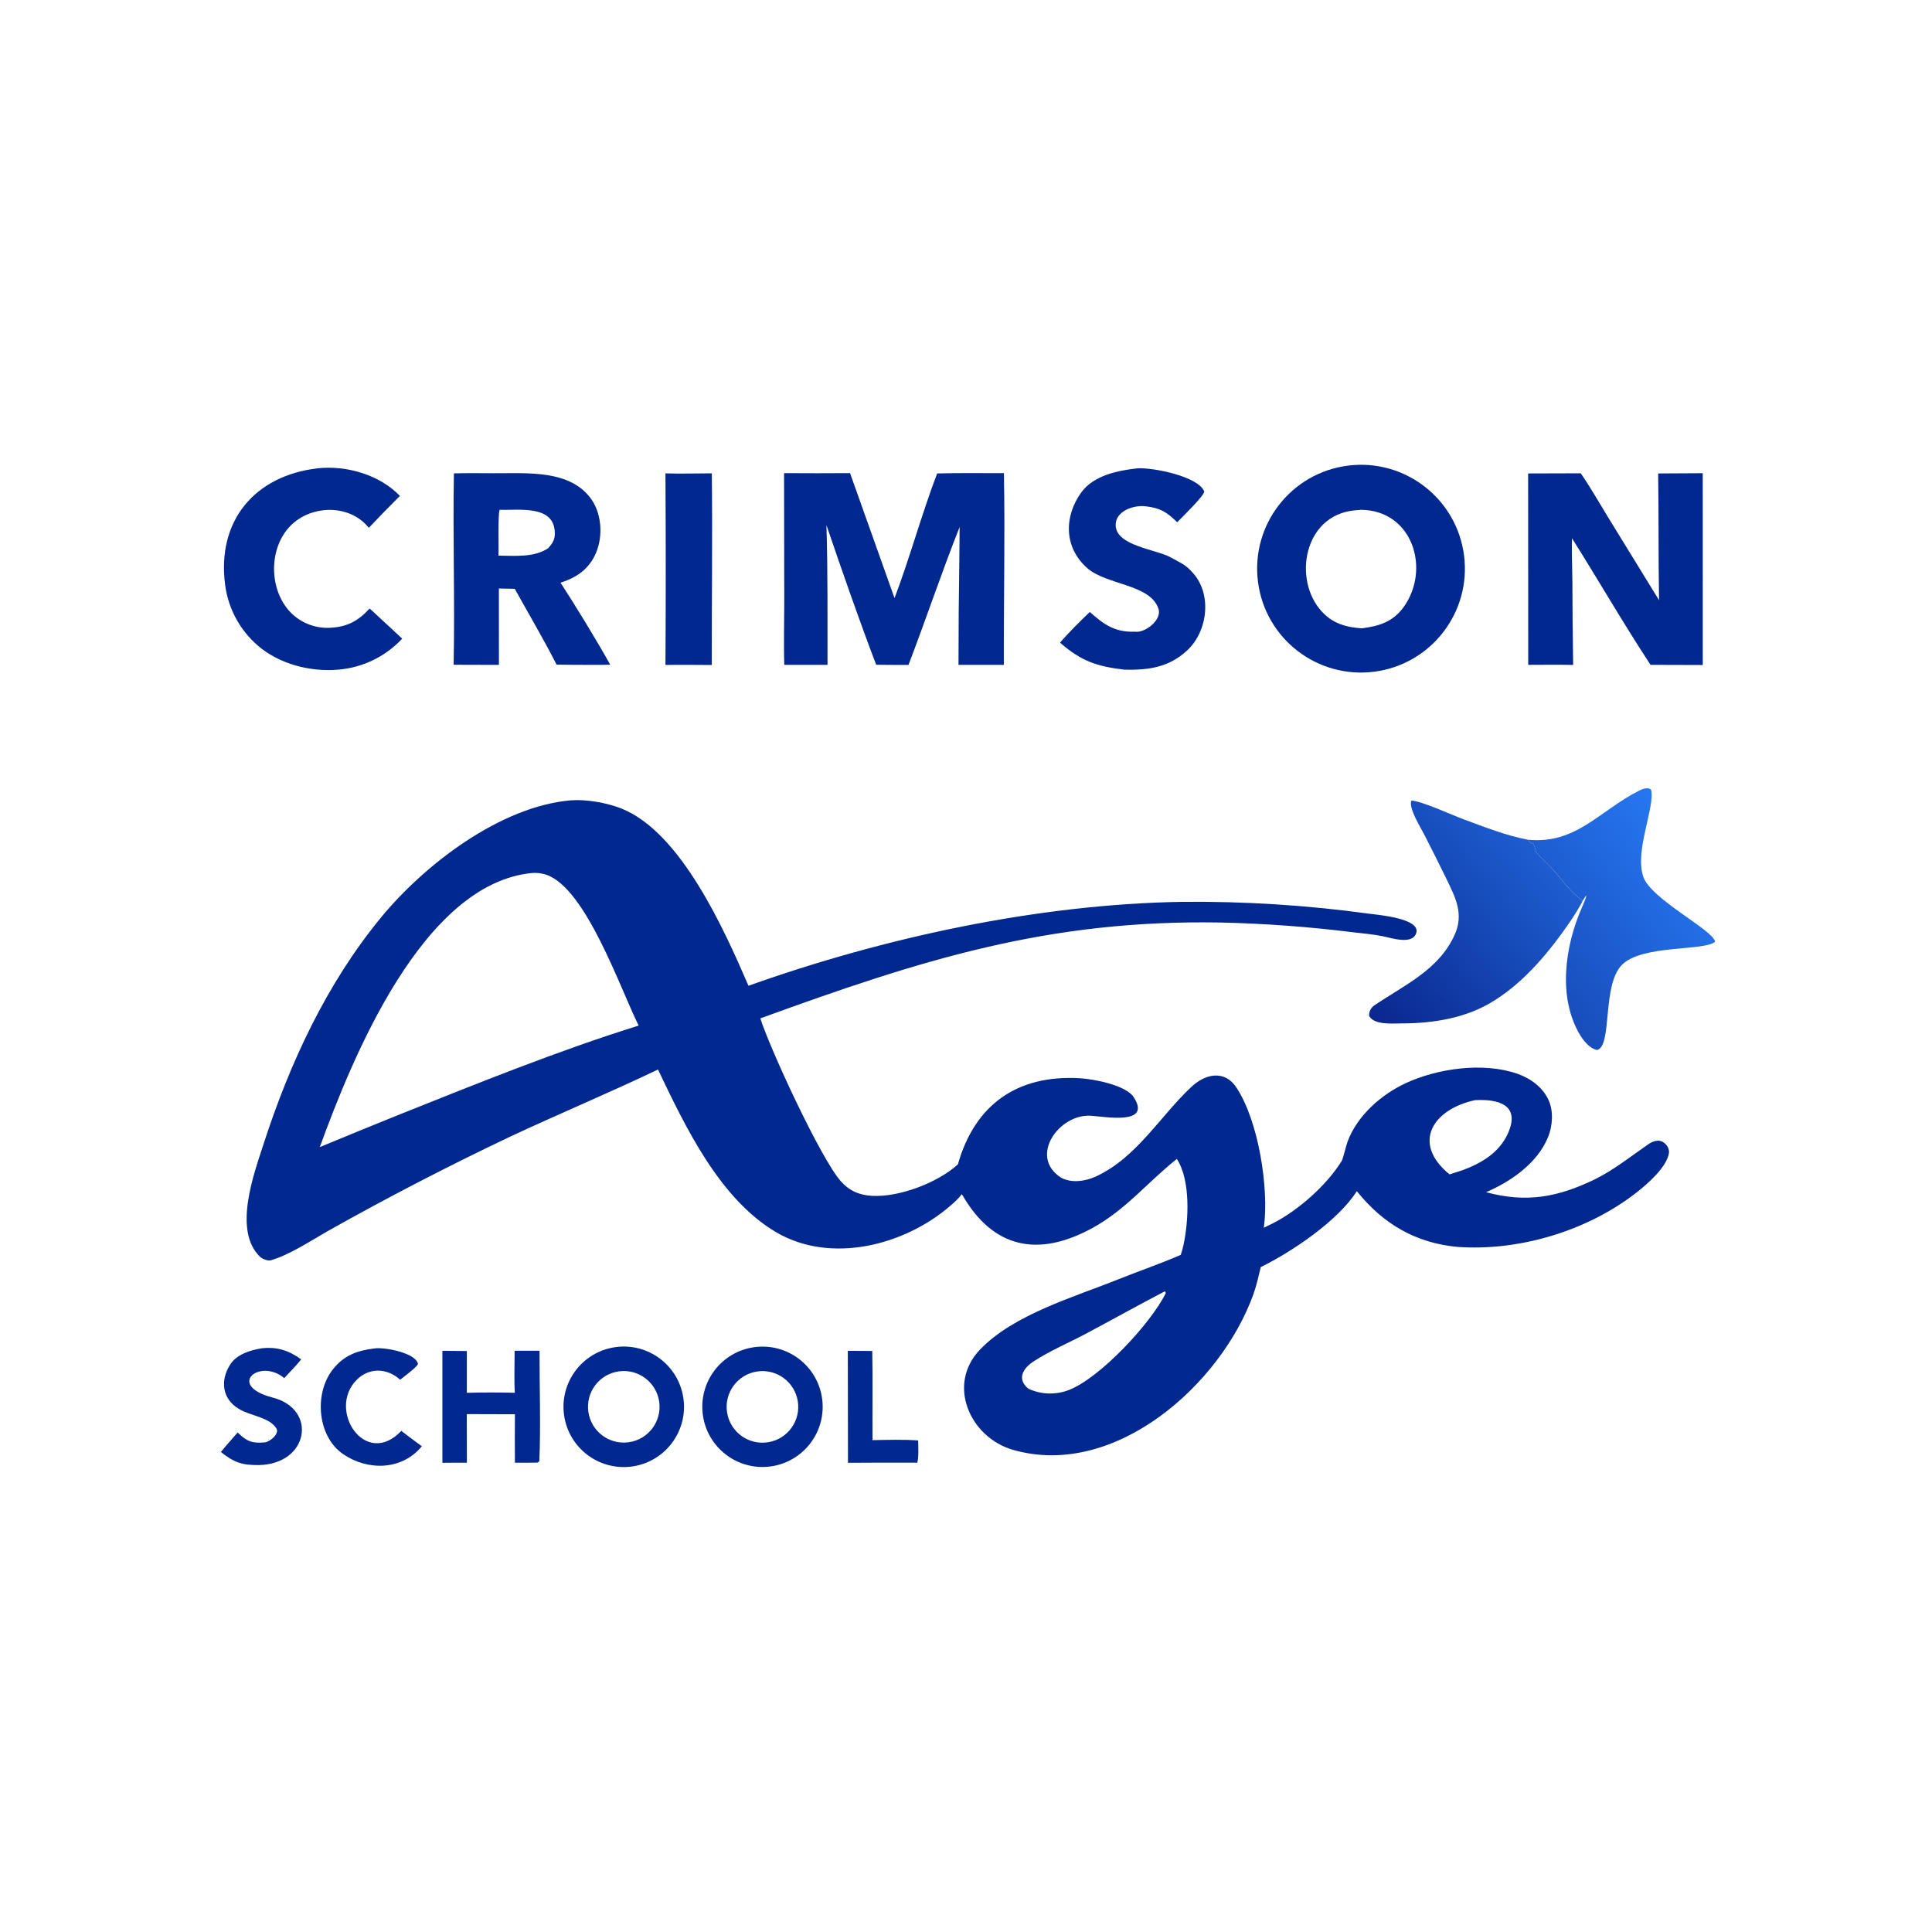
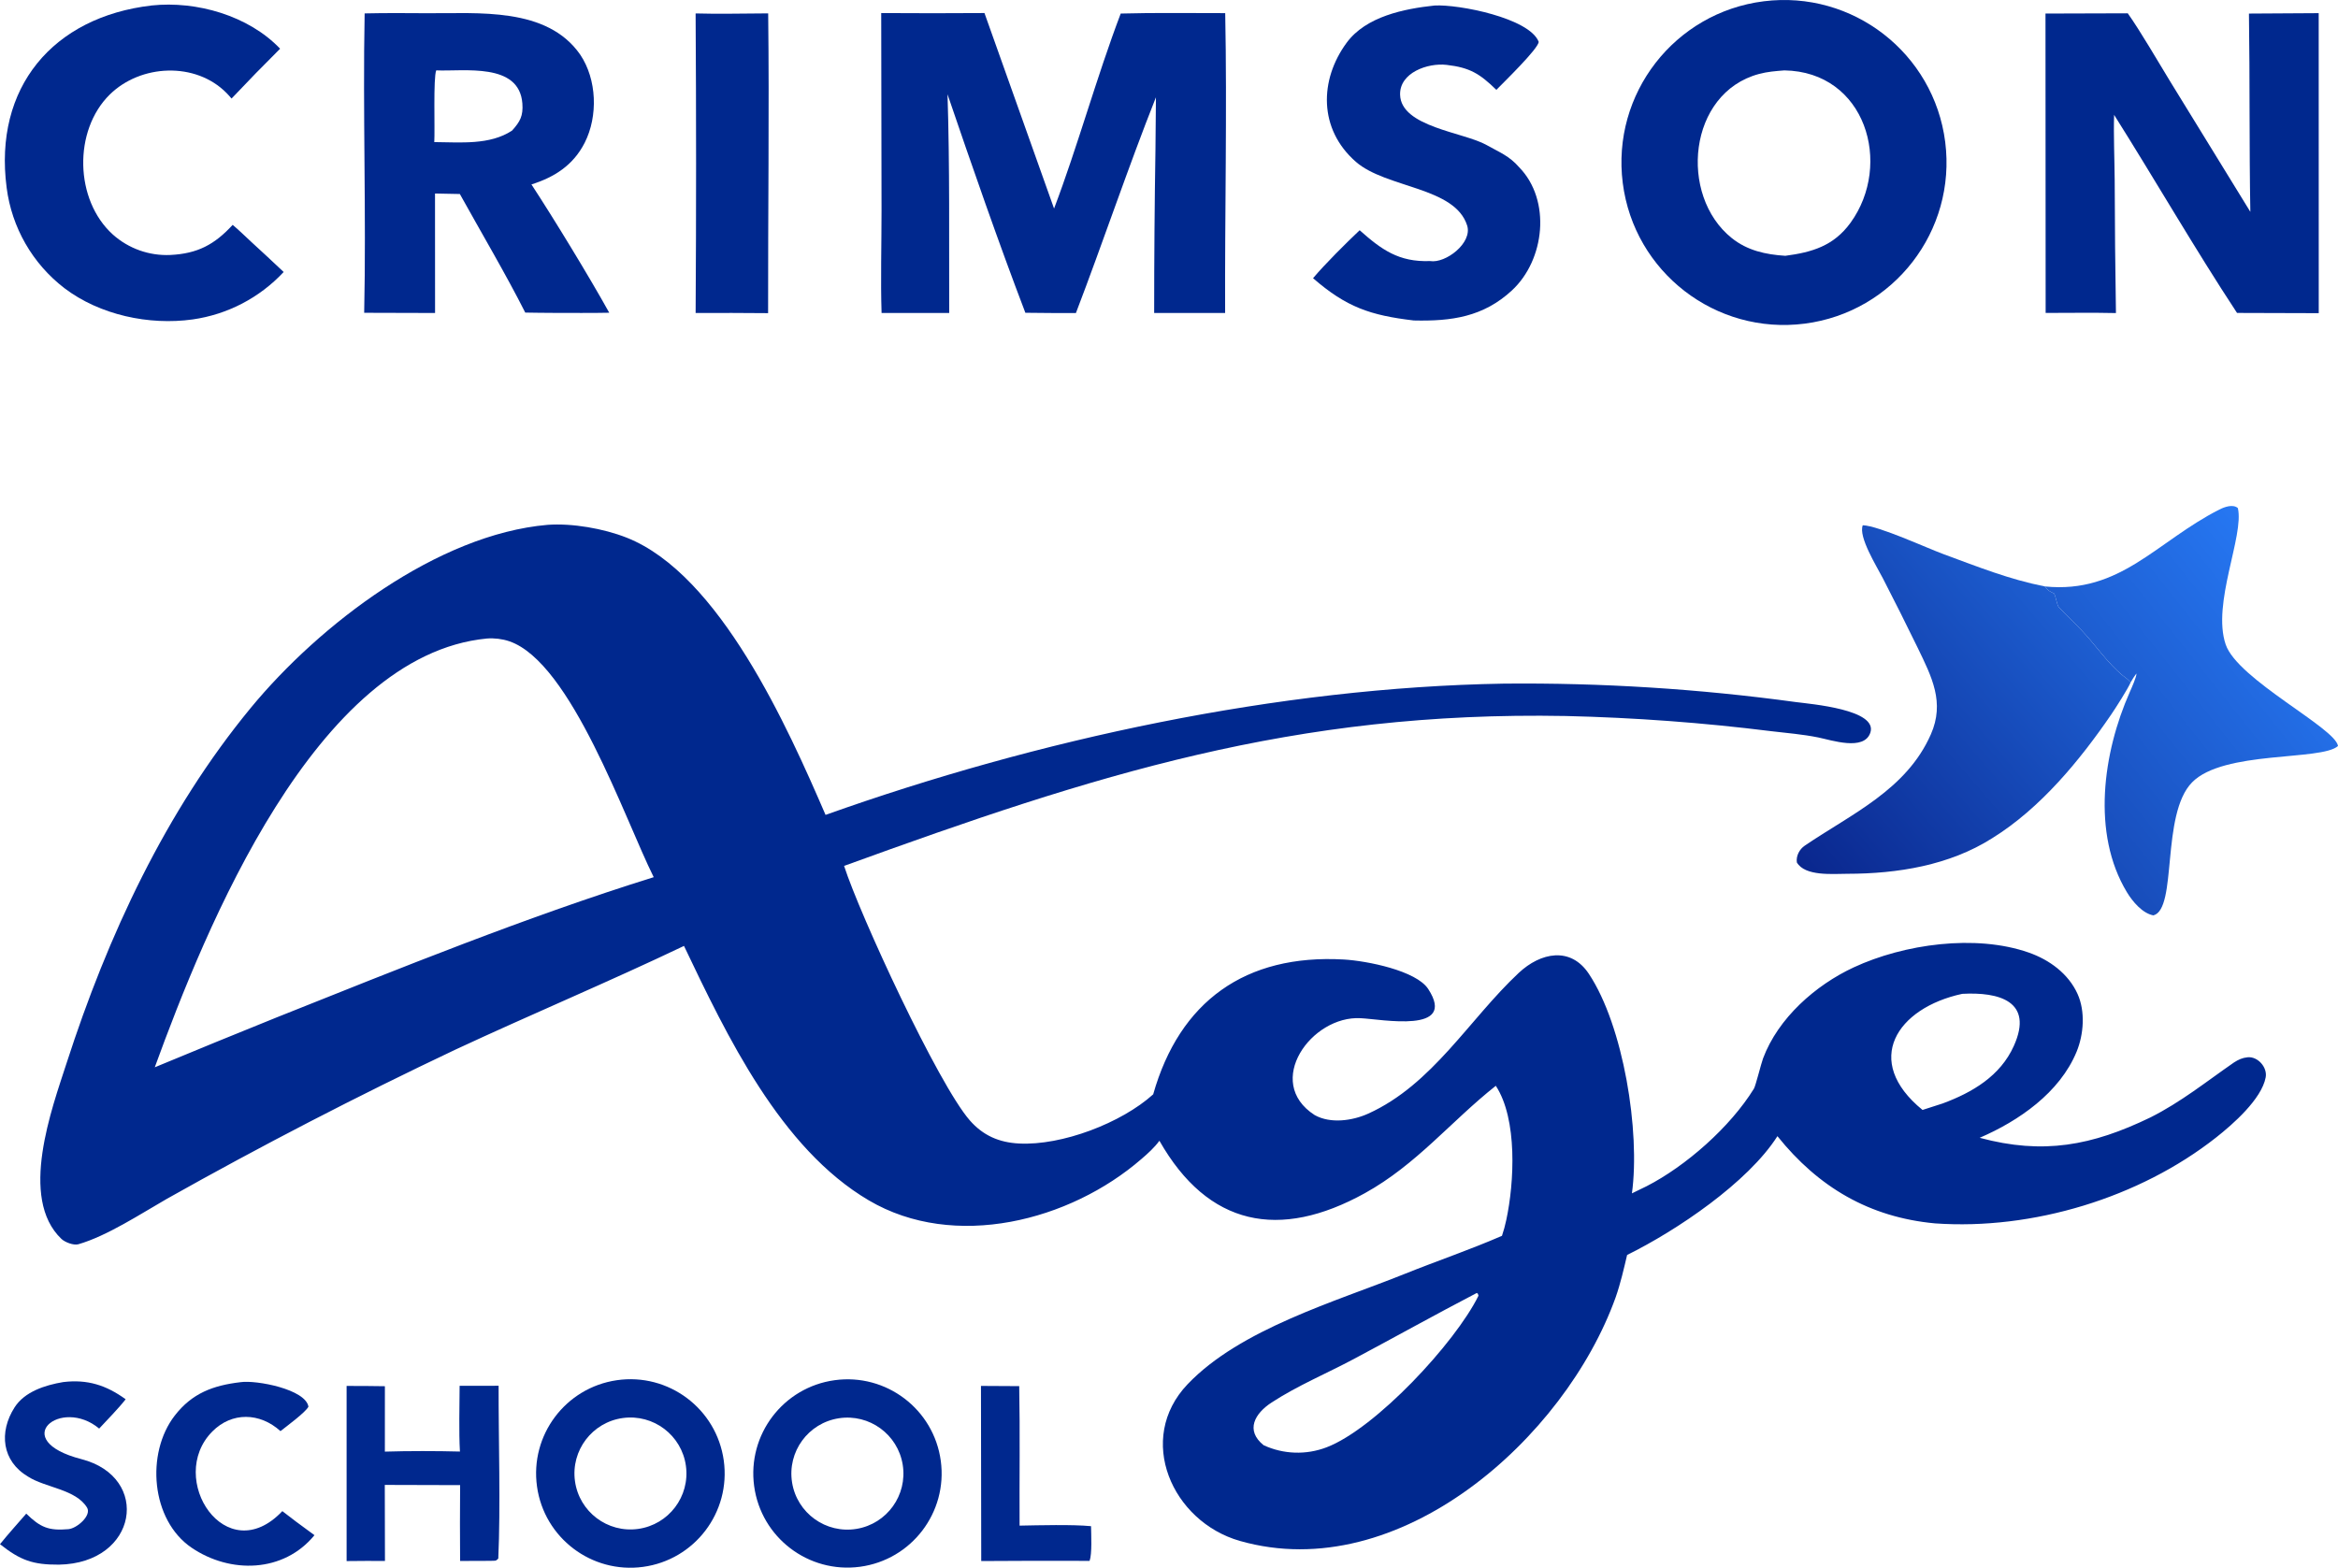
- <svg xmlns="http://www.w3.org/2000/svg" width="1080" height="1080" viewBox="0 0 1080 1080">
-   <path fill="#00288E" d="M319.09 447.388C327.893 446.749 339.076 448.708 347.29 451.945C380.606 465.074 404.973 519.947 418.401 551.046C494.34 524.005 580.004 505.489 660.668 504.135C695.595 503.792 730.5 505.997 765.106 510.733C770.387 511.432 794.465 513.397 791.656 521.689C789.417 528.301 777.797 524.328 772.988 523.355C767.524 522.251 761.88 521.794 756.244 521.131C731.905 518.092 707.429 516.282 682.908 515.706C585.726 513.89 514.804 536.639 425.025 569.278C430.607 586.668 458.624 647.3 469.942 660.227C474.663 665.619 480.357 668.112 487.501 668.486C502.862 669.291 524.102 661.156 535.452 650.919C544.865 617.715 568.362 600.738 603.517 602.728C611.817 603.197 629.445 606.703 633.716 613.275C644.21 629.42 617.007 624.041 609.61 623.707C592.005 622.674 574.832 646.531 593.132 658.318C598.836 661.522 606.725 660.334 612.317 657.792C635.275 647.381 648.309 624.118 666.06 607.508C673.853 600.216 684.55 597.995 691.097 607.838C703.5 626.484 709.5 664.28 706.487 686.304C708.261 685.479 710.02 684.623 711.764 683.736C725.758 676.542 741.572 662.666 750.08 648.882C750.678 647.915 752.656 639.886 753.332 638.08C758.728 623.651 772.077 611.886 785.736 605.537C803.685 597.193 829.237 593.613 848.226 600.238C855.65 602.828 862.448 607.808 865.708 615.062C868.5 621.273 867.919 629.453 865.347 635.703C859.328 650.325 844.668 660.439 830.725 666.444C853.379 672.555 870.84 669.276 891.71 659.174C902.658 653.675 911.588 646.441 921.559 639.54C923.18 638.488 924.586 637.86 926.442 637.671C930.042 637.303 933.579 641.233 932.904 644.853C931.455 652.633 921.127 661.658 915.195 666.334C887.785 687.939 849.594 699.478 814.811 697.037C791.352 694.869 773.114 684.135 758.473 665.865C747.966 682.378 722.519 699.582 704.768 708.314C703.597 713.276 702.417 718.494 700.662 723.489C682.579 773.852 623.364 826.74 566.436 810.521C542.201 803.616 529.086 774.072 547.766 754.497C566.599 734.762 600.592 725.023 625.32 715.081C636.773 710.477 648.435 706.531 660.059 701.481C660.687 699.616 661.203 697.716 661.606 695.791C664.463 682.514 665.68 659.802 657.858 647.861C641.806 660.571 629.51 676.052 611.032 686.266C580.572 703.102 555.076 698.093 537.677 667.503C535.894 669.943 533.539 672.07 531.244 674.033C505.75 696.159 464.462 706.822 433.865 688.814C402.243 670.203 383.108 629.898 367.829 597.874C341.101 610.636 313.18 622.347 286.131 634.95C251.151 651.519 216.762 669.31 183.029 688.291C173.665 693.663 161.662 701.556 151.43 704.498C149.73 704.964 146.654 703.765 145.419 702.591C130.068 687.998 142.034 655.917 147.258 639.743C161.925 594.333 182.617 549.743 213.027 512.835C237.617 482.99 279.791 450.784 319.09 447.388ZM222.358 623.401C266.342 605.854 311.782 587.402 357.011 573.307C346.667 552.566 327.551 496.572 305.433 489.002C302.956 488.154 300.038 487.806 297.426 488.014C236.139 493.889 196.778 591.803 178.759 641.251C193.261 635.226 207.794 629.275 222.358 623.401ZM574.905 776.312C581.993 779.583 590.102 779.854 597.393 777.065C614.821 770.414 643.347 739.789 651.67 722.887C651.361 722.007 651.626 722.289 651.058 721.902C636.288 729.599 621.793 737.689 607.098 745.519C597.288 750.745 587.081 754.974 577.752 761.054C571.78 764.947 568.272 770.956 574.905 776.312ZM810.307 656.494L817.513 654.172C828.16 650.226 838.109 644.348 842.936 633.605C850.144 617.561 837.516 614.284 824.503 615.001C801.152 620.031 788.712 638.88 810.307 656.494Z" />
-   <path fill="#00288E" d="M753.58 260.28C785.364 256.288 814.376 278.791 818.417 310.568C822.458 342.346 800 371.393 768.228 375.483C736.388 379.581 707.264 357.064 703.215 325.217C699.165 293.37 721.727 264.281 753.58 260.28ZM761.293 351.239C770.804 349.988 778.578 347.73 784.593 339.428C799.758 318.502 789.967 285.429 760.948 284.979C757.777 285.236 755.002 285.421 751.875 286.259C726.537 293.052 723.123 329.634 742.132 344.882C747.708 349.356 754.215 350.785 761.293 351.239Z" />
-   <path fill="#00288E" d="M438.295 264.487C450.591 264.571 462.887 264.57 475.183 264.483L500.046 334.354C508.419 312.317 515.262 287.276 523.862 264.663C535.952 264.325 549.037 264.53 561.191 264.514C561.884 299.484 561.025 336.416 561.161 371.669L535.808 371.67C535.806 352.164 535.96 332.658 536.271 313.155L536.44 294.591C526.479 319.694 517.561 346.329 507.848 371.704C501.894 371.752 495.762 371.639 489.793 371.599C480.355 346.893 470.511 318.557 461.979 293.507C462.806 318.982 462.499 346.093 462.586 371.673L438.425 371.672C438.044 360.166 438.416 346.899 438.41 335.167L438.295 264.487Z" />
-   <path fill="#00288E" d="M926.925 264.67L951.846 264.521L951.863 371.741L922.666 371.653C907.653 348.861 893.405 324.097 878.751 300.868C878.517 308.063 878.91 316.918 878.961 324.307C879.003 340.106 879.152 355.905 879.407 371.702C871.245 371.511 862.501 371.661 854.294 371.655L854.239 264.663L883.629 264.575C888.174 270.969 894.474 281.896 898.771 288.9L927.422 335.525C927 311.885 927.28 288.287 926.925 264.67Z" />
-   <path fill="#00288E" d="M253.74 264.611C261.044 264.448 268.591 264.488 275.992 264.544C294.238 264.681 318.86 262.201 330.752 279.34C336.735 288.203 337.161 301.333 332.376 310.795C328.312 318.831 321.571 323.138 313.333 325.731C321.36 337.992 334.063 358.841 341.127 371.582C334.565 371.729 327.623 371.628 321.029 371.639C317.752 371.646 314.406 371.57 311.122 371.53C304.402 358.205 295.134 342.456 287.752 329.155L278.882 328.978L278.9 371.677L253.576 371.607C254.339 336.11 253.056 299.981 253.74 264.611ZM278.622 310.6C287.98 310.661 298.423 311.735 306.4 306.495C309.292 303.291 310.419 301.216 310.09 296.798C308.989 282.028 289.159 285.41 279.316 284.968C278.224 287.535 278.884 306.128 278.622 310.6Z" />
+ <svg xmlns="http://www.w3.org/2000/svg" width="1491" height="1000" viewBox="0 0 1491 1000" fill="none">
+   <path d="M349.198 334.774C364.911 333.633 384.873 337.13 399.536 342.907C459.006 366.34 502.502 464.278 526.472 519.784C662.026 471.521 814.94 438.473 958.928 436.057C1021.27 435.444 1083.58 439.38 1145.35 447.833C1154.78 449.08 1197.76 452.588 1192.75 467.387C1188.75 479.189 1168.01 472.097 1159.42 470.361C1149.67 468.39 1139.6 467.575 1129.54 466.391C1086.09 460.967 1042.4 457.737 998.627 456.709C825.154 453.468 698.555 494.07 538.296 552.325C548.26 583.363 598.271 691.58 618.474 714.652C626.902 724.276 637.066 728.726 649.818 729.393C677.238 730.83 715.152 716.311 735.412 698.039C752.215 638.776 794.158 608.475 856.911 612.027C871.727 612.864 903.194 619.122 910.818 630.852C929.55 659.668 880.991 650.067 867.787 649.471C836.362 647.627 805.707 690.208 838.374 711.245C848.555 716.964 862.638 714.843 872.62 710.306C913.601 691.725 936.867 650.204 968.553 620.559C982.464 607.544 1001.56 603.58 1013.24 621.148C1035.38 654.427 1046.1 721.886 1040.72 761.195C1043.88 759.723 1047.02 758.195 1050.14 756.612C1075.12 743.772 1103.34 719.006 1118.53 694.404C1119.6 692.678 1123.13 678.348 1124.34 675.124C1133.97 649.371 1157.8 628.373 1182.18 617.041C1214.22 602.148 1259.83 595.759 1293.73 607.583C1306.98 612.206 1319.11 621.094 1324.93 634.041C1329.92 645.127 1328.88 659.727 1324.29 670.882C1313.54 696.979 1287.38 715.031 1262.49 725.749C1302.92 736.656 1334.09 730.803 1371.35 712.773C1390.89 702.958 1406.83 690.047 1424.63 677.73C1427.52 675.852 1430.03 674.732 1433.35 674.394C1439.77 673.737 1446.09 680.752 1444.88 687.213C1442.29 701.099 1423.86 717.207 1413.27 725.552C1364.34 764.113 1296.17 784.708 1234.08 780.352C1192.2 776.482 1159.65 757.324 1133.51 724.715C1114.76 754.188 1069.33 784.894 1037.65 800.479C1035.56 809.335 1033.45 818.649 1030.32 827.564C998.04 917.452 892.339 1011.85 790.72 982.9C747.46 970.576 724.049 917.845 757.393 882.907C791.011 847.684 851.69 830.302 895.83 812.557C916.275 804.34 937.092 797.297 957.841 788.283C958.962 784.955 959.883 781.564 960.602 778.128C965.702 754.431 967.875 713.894 953.912 692.581C925.259 715.267 903.31 742.897 870.326 761.127C815.953 791.177 770.442 782.236 739.384 727.639C736.201 731.994 731.998 735.79 727.901 739.294C682.393 778.785 608.692 797.816 554.076 765.675C497.629 732.458 463.472 660.521 436.199 603.364C388.488 626.142 338.648 647.044 290.364 669.538C227.924 699.11 166.538 730.864 106.323 764.742C89.608 774.33 68.182 788.417 49.918 793.668C46.883 794.5 41.392 792.36 39.188 790.265C11.786 764.219 33.145 706.96 42.471 678.092C68.652 597.044 105.588 517.459 159.871 451.585C203.765 398.317 279.047 340.835 349.198 334.774ZM176.527 648.925C255.04 617.607 336.152 584.673 416.888 559.516C398.424 522.497 364.301 422.558 324.819 409.047C320.398 407.534 315.189 406.912 310.526 407.284C201.127 417.769 130.866 592.528 98.701 680.784C124.588 670.03 150.53 659.409 176.527 648.925ZM805.838 921.843C818.49 927.681 832.965 928.165 845.98 923.187C877.089 911.316 928.009 856.656 942.866 826.489C942.315 824.919 942.788 825.422 941.774 824.731C915.409 838.469 889.535 852.908 863.303 866.883C845.792 876.211 827.572 883.759 810.92 894.61C800.259 901.559 793.998 912.284 805.838 921.843ZM1226.04 707.99L1238.9 703.845C1257.91 696.803 1275.67 686.311 1284.28 667.137C1297.15 638.501 1274.61 632.653 1251.38 633.932C1209.7 642.91 1187.49 676.552 1226.04 707.99Z" fill="#00288E" />
+   <path d="M1124.77 0.819C1181.51 -6.306 1233.29 33.858 1240.51 90.574C1247.72 147.292 1207.63 199.135 1150.92 206.435C1094.08 213.749 1042.09 173.561 1034.87 116.72C1027.64 59.878 1067.91 7.96 1124.77 0.819ZM1138.54 163.164C1155.52 160.931 1169.39 156.901 1180.13 142.084C1207.2 104.734 1189.72 45.705 1137.92 44.902C1132.26 45.361 1127.31 45.691 1121.73 47.187C1076.5 59.311 1070.4 124.603 1104.34 151.818C1114.29 159.803 1125.9 162.354 1138.54 163.164Z" fill="#00288E" />
+   <path d="M561.973 8.329C583.922 8.479 605.871 8.477 627.82 8.322L672.201 133.029C687.147 93.697 699.362 49.003 714.714 8.643C736.295 8.04 759.652 8.406 781.348 8.377C782.585 70.792 781.051 136.709 781.294 199.629L736.038 199.631C736.034 164.816 736.309 130.002 736.864 95.192L737.166 62.059C719.385 106.863 703.466 154.402 686.128 199.692C675.5 199.777 664.554 199.576 653.899 199.504C637.052 155.409 619.48 104.834 604.25 60.124C605.726 105.592 605.178 153.981 605.334 199.636L562.205 199.635C561.525 179.098 562.189 155.419 562.179 134.48L561.973 8.329Z" fill="#00288E" />
+   <path d="M1434.21 8.657L1478.69 8.391L1478.72 199.759L1426.61 199.602C1399.81 158.922 1374.37 114.723 1348.22 73.263C1347.8 86.105 1348.5 101.91 1348.59 115.098C1348.67 143.296 1348.93 171.494 1349.39 199.689C1334.82 199.348 1319.21 199.616 1304.56 199.605L1304.46 8.644L1356.92 8.487C1365.04 19.899 1376.28 39.402 1383.95 51.903L1435.1 135.12C1434.34 92.927 1434.84 50.809 1434.21 8.657Z" fill="#00288E" />
+   <path d="M232.54 8.552C245.578 8.261 259.05 8.333 272.261 8.433C304.831 8.677 348.782 4.251 370.01 34.841C380.69 50.66 381.45 74.094 372.909 90.982C365.654 105.325 353.622 113.012 338.916 117.64C353.245 139.524 375.92 176.736 388.53 199.476C376.816 199.738 364.425 199.558 352.654 199.578C346.804 199.59 340.832 199.454 334.97 199.383C322.974 175.6 306.43 147.491 293.253 123.751L277.42 123.435L277.452 199.645L232.248 199.52C233.61 136.165 231.319 71.681 232.54 8.552ZM276.956 90.634C293.66 90.743 312.301 92.66 326.541 83.307C331.703 77.589 333.715 73.885 333.127 66C331.162 39.638 295.765 45.675 278.195 44.886C276.245 49.467 277.424 82.652 276.956 90.634Z" fill="#00288E" />
+   <path d="M1358.77 435.256C1357.12 439.221 1349.28 451.492 1346.49 455.586C1326.29 485.156 1301.11 515.685 1270.46 534.668C1243.14 552.027 1210.03 557.314 1178.14 557.355C1168.85 557.368 1151.11 559.097 1145.89 550.098C1145.3 545.859 1147.63 541.656 1150.92 539.421C1180.83 519.094 1215.79 503.791 1231.37 468.387C1240.32 448.028 1231.99 431.864 1222.98 413.251C1215.73 398.34 1208.3 383.516 1200.7 368.78C1196.88 361.32 1184.95 342.349 1187.95 335.027C1198.25 335.438 1228.5 349.47 1239.82 353.62C1261.55 361.584 1281.1 369.519 1304.1 374.074C1306.44 377.044 1306.7 376.924 1309.98 378.586C1311.13 380.838 1311.83 385.984 1312.85 387.128C1317.42 392.241 1322.72 396.927 1327.41 401.954C1336.34 411.225 1344.02 423.119 1354.08 431.165C1356.41 433.032 1356.56 432.834 1358.77 435.256Z" fill="url(#paint0_linear_916_27487)" />
+   <path d="M1304.1 374.073C1352.28 378.874 1375.15 345.414 1415.32 325.032C1418.68 323.324 1424.03 321.41 1427.14 324.082C1431.29 341.707 1410.48 384.934 1419.37 411.083C1426.97 433.429 1489.57 464.423 1491 475.856C1480.34 485.439 1417.92 478.517 1397.89 499.085C1377.95 519.563 1388.69 579.877 1373.26 583.884C1366.23 582.558 1359.97 575.04 1356.37 569.093C1333.67 531.503 1341.2 479.924 1358.16 441.564C1359.12 439.403 1362.81 431.2 1362.42 429.62C1360.84 431.819 1360.12 432.838 1358.76 435.255C1356.56 432.833 1356.41 433.031 1354.08 431.164C1344.01 423.118 1336.34 411.224 1327.4 401.954C1322.71 396.926 1317.41 392.241 1312.85 387.127C1311.83 385.983 1311.13 380.838 1309.97 378.585C1306.7 376.924 1306.43 377.043 1304.1 374.073Z" fill="url(#paint1_linear_916_27487)" />
+   <path d="M96.699 3.49C125.317 0.451 158.488 9.942 178.636 31.071C168.143 41.501 157.821 52.098 147.667 62.858C146.643 61.632 145.568 60.449 144.449 59.307C124.637 39.249 89.716 40.939 70.022 60.285C46.666 83.227 47.58 127.578 71.958 149.59C82.013 158.577 95.196 163.26 108.668 162.632C126.034 161.778 136.814 156.003 148.387 143.431C152.26 146.686 156.587 150.896 160.354 154.397C167.258 160.7 174.107 167.067 180.899 173.492C165.589 189.918 145.109 200.598 122.877 203.752C95.066 207.63 63.64 200.946 41.043 183.784C20.735 168.172 7.49 145.11 4.236 119.705C-4.134 55.882 33.684 10.826 96.699 3.49Z" fill="#00288E" />
+   <path d="M914.793 3.525C930.066 2.616 975.388 11.492 981.264 26.677C981.073 31.066 958.905 52.539 954.269 57.314C943.687 47.024 937.409 43.097 922.527 41.382C910.487 39.994 892.484 46.349 892.876 60.432C893.449 81.052 933.511 84.279 948.073 92.53C956.306 97.195 962.389 99.328 968.828 106.705C989.354 127.775 985.2 165.822 964.164 185.271C945.922 202.139 925.689 204.981 901.602 204.417C873.83 201.124 858.661 195.935 837.363 177.45C845.226 168.162 858.191 155.289 867.089 146.856C880.906 159.146 891.987 167.282 911.998 166.519C921.851 168.176 939.178 154.981 935.631 143.824C927.772 119.106 884.031 120.104 864.678 103.214C840.832 82.408 841.356 50.983 858.787 27.268C871.118 10.494 895.42 5.6 914.793 3.525Z" fill="#00288E" />
+   <path d="M393.356 880.382C426.343 875.584 456.941 898.535 461.558 931.546C466.178 964.554 443.057 995.021 410.017 999.458C377.233 1003.86 347.05 980.96 342.466 948.205C337.884 915.45 360.622 885.144 393.356 880.382ZM406.984 975.231C426.484 972.507 440.1 954.516 437.421 935.014C434.742 915.511 416.779 901.857 397.268 904.492C377.694 907.135 363.985 925.165 366.671 944.73C369.359 964.295 387.424 977.963 406.984 975.231Z" fill="#00288E" />
+   <path d="M532.281 880.37C565.185 875.853 595.509 898.898 599.963 931.807C604.416 964.715 581.311 994.991 548.389 999.382C515.557 1003.76 485.379 980.732 480.936 947.913C476.495 915.094 499.467 884.875 532.281 880.37ZM546.29 975.198C565.658 971.965 578.787 953.708 575.688 934.322C572.587 914.933 554.421 901.679 535.009 904.645C515.407 907.64 501.994 926.022 505.123 945.6C508.254 965.178 526.731 978.462 546.29 975.198Z" fill="#00288E" />
+   <path d="M443.609 8.569C458.157 9.024 475.147 8.562 489.888 8.533C490.627 71.553 489.744 136.54 489.837 199.744C474.432 199.602 459.025 199.573 443.62 199.655C444.018 135.96 444.015 72.264 443.609 8.569Z" fill="#00288E" />
+   <path d="M293.114 883.938L317.976 883.924C317.894 917.917 319.281 960.901 317.77 994.124C315.996 996.057 315.805 995.391 312.214 995.602L293.417 995.67C293.301 979.547 293.303 963.423 293.426 947.301L245.391 947.165L245.496 995.661C237.49 995.548 229.084 995.714 221.043 995.744L221.039 884.033C229.179 884.017 237.319 884.076 245.457 884.209L245.439 925.93C260.303 925.466 278.56 925.491 293.314 925.883C292.576 913.461 293.078 896.526 293.114 883.938Z" fill="#00288E" />
+   <path d="M40.269 881.574C55.725 879.689 67.742 883.548 80.132 892.535C75.743 898.194 68.274 905.798 63.244 911.227C38.835 890.844 4.854 918.564 51.962 930.733C96.501 942.238 87.947 997.173 37.55 998.024C20.976 998.133 12.992 995.258 0 984.979C5.103 978.631 11.365 971.716 16.745 965.482C25.696 974.242 31.015 976.507 43.619 975.391C49.099 974.906 58.558 966.633 55.502 961.618C48.376 949.925 28.971 948.962 18.013 941.947C1.192 932.097 -0.843 913.549 9.298 897.7C15.696 887.703 28.695 883.53 40.269 881.574Z" fill="#00288E" />
+   <path d="M153.473 881.625C163.479 880.172 194.929 886.159 196.7 897.269C194.838 900.903 182.609 909.873 178.873 912.856C165.649 900.878 147.818 900.541 135.391 913.099C105.793 943.005 144.12 1001.81 180.056 963.889L188.612 970.443L200.543 979.23C180.842 1003.27 146.817 1003.95 122.185 987.219C96.233 969.593 92.87 926.917 111.452 902.931C122.537 888.623 135.946 883.683 153.473 881.625Z" fill="#00288E" />
+   <path d="M625.586 884.021L649.977 884.157C650.546 913.38 650.052 943.729 650.214 973.134C662.731 972.897 683.878 972.336 695.783 973.48C695.865 978.958 696.5 991.159 694.863 995.619C671.827 995.519 648.791 995.557 625.757 995.728L625.586 884.021Z" fill="#00288E" />
  <defs>
-     <linearGradient id="gradient_0" gradientUnits="userSpaceOnUse" x1="754.149" y1="553.969" x2="853.857" y2="467.802">
-       <stop offset="0" stop-color="#0A278E" />
+     <linearGradient id="paint0_linear_916_27487" x1="1125.79" y1="525.001" x2="1303.76" y2="371.188" gradientUnits="userSpaceOnUse">
+       <stop stop-color="#0A278E" />
      <stop offset="1" stop-color="#1D5ED1" />
    </linearGradient>
-   </defs>
-   <path fill="url(#gradient_0)" d="M884.662 503.686C883.741 505.908 879.349 512.783 877.783 515.077C866.468 531.644 852.365 548.749 835.195 559.385C819.888 569.111 801.338 572.073 783.476 572.096C778.269 572.103 768.333 573.072 765.409 568.03C765.075 565.655 766.38 563.3 768.222 562.048C784.978 550.659 804.567 542.085 813.291 522.249C818.308 510.842 813.643 501.786 808.595 491.357C804.533 483.003 800.372 474.697 796.113 466.441C793.973 462.261 787.289 451.632 788.969 447.53C794.738 447.76 811.684 455.622 818.027 457.947C830.2 462.409 841.153 466.855 854.04 469.407C855.348 471.071 855.496 471.004 857.331 471.935C857.978 473.197 858.37 476.08 858.942 476.721C861.5 479.586 864.468 482.211 867.095 485.028C872.101 490.222 876.402 496.886 882.038 501.394C883.345 502.44 883.428 502.329 884.662 503.686Z" />
-   <defs>
-     <linearGradient id="gradient_1" gradientUnits="userSpaceOnUse" x1="855.735" y1="542.432" x2="945.459" y2="471.187">
-       <stop offset="0" stop-color="#184DBB" />
+     <linearGradient id="paint1_linear_916_27487" x1="1307.12" y1="504.409" x2="1467.27" y2="377.231" gradientUnits="userSpaceOnUse">
+       <stop stop-color="#184DBB" />
      <stop offset="1" stop-color="#2677F2" />
    </linearGradient>
  </defs>
-   <path fill="url(#gradient_1)" d="M854.04 469.407C881.031 472.097 893.846 453.35 916.347 441.93C918.233 440.973 921.226 439.901 922.969 441.398C925.294 451.273 913.637 475.492 918.617 490.143C922.873 502.663 957.946 520.028 958.745 526.434C952.772 531.803 917.807 527.925 906.585 539.449C895.413 550.922 901.431 584.715 892.787 586.96C888.846 586.217 885.338 582.005 883.326 578.673C870.607 557.612 874.823 528.713 884.327 507.221C884.862 506.01 886.934 501.414 886.714 500.529C885.826 501.761 885.422 502.332 884.662 503.686C883.428 502.329 883.345 502.44 882.038 501.394C876.402 496.886 872.101 490.222 867.095 485.028C864.468 482.211 861.5 479.586 858.942 476.721C858.37 476.08 857.978 473.197 857.331 471.935C855.496 471.004 855.348 471.071 854.04 469.407Z" />
-   <path fill="#00288E" d="M177.643 261.775C193.675 260.072 212.258 265.39 223.545 277.228C217.667 283.072 211.884 289.009 206.196 295.038C205.622 294.351 205.02 293.688 204.393 293.048C193.294 281.81 173.731 282.757 162.698 293.596C149.614 306.45 150.126 331.299 163.783 343.632C169.416 348.667 176.801 351.291 184.348 350.939C194.077 350.461 200.116 347.225 206.599 340.181C208.769 342.005 211.193 344.364 213.303 346.325C217.171 349.857 221.008 353.424 224.813 357.024C216.236 366.227 204.763 372.211 192.308 373.978C176.728 376.151 159.123 372.406 146.464 362.79C135.087 354.043 127.667 341.122 125.844 326.888C121.155 291.129 142.341 265.885 177.643 261.775Z" />
-   <path fill="#00288E" d="M635.944 261.796C644.5 261.287 669.89 266.26 673.182 274.768C673.075 277.227 660.656 289.258 658.059 291.933C652.131 286.168 648.614 283.968 640.277 283.007C633.532 282.229 623.446 285.79 623.666 293.68C623.987 305.233 646.43 307.041 654.588 311.664C659.2 314.278 662.608 315.473 666.215 319.606C677.714 331.411 675.387 352.728 663.602 363.625C653.383 373.076 642.048 374.668 628.554 374.352C612.996 372.507 604.498 369.6 592.567 359.243C596.972 354.039 604.235 346.827 609.22 342.102C616.96 348.988 623.168 353.546 634.378 353.119C639.898 354.047 649.605 346.654 647.618 340.403C643.215 326.554 618.711 327.113 607.869 317.65C594.51 305.993 594.804 288.386 604.569 275.099C611.477 265.701 625.091 262.959 635.944 261.796Z" />
-   <path fill="#00288E" d="M343.83 753.082C362.31 750.394 379.451 763.253 382.038 781.748C384.626 800.242 371.673 817.312 353.164 819.798C334.798 822.265 317.889 809.434 315.321 791.082C312.754 772.73 325.492 755.75 343.83 753.082ZM351.465 806.224C362.389 804.698 370.017 794.618 368.516 783.691C367.015 772.764 356.952 765.114 346.022 766.59C335.056 768.071 327.376 778.173 328.881 789.135C330.387 800.097 340.507 807.755 351.465 806.224Z" />
-   <path fill="#00288E" d="M421.658 753.075C440.091 750.544 457.079 763.456 459.574 781.894C462.069 800.332 449.125 817.295 430.682 819.755C412.289 822.208 395.383 809.306 392.894 790.918C390.406 772.53 403.275 755.599 421.658 753.075ZM429.506 806.205C440.356 804.394 447.711 794.165 445.975 783.303C444.238 772.44 434.061 765.014 423.186 766.676C412.205 768.354 404.691 778.653 406.444 789.622C408.198 800.591 418.549 808.034 429.506 806.205Z" />
-   <path fill="#00288E" d="M371.987 264.622C380.137 264.877 389.655 264.618 397.913 264.602C398.327 299.911 397.832 336.322 397.884 371.734C389.254 371.654 380.623 371.638 371.993 371.684C372.216 335.997 372.214 300.309 371.987 264.622Z" />
-   <path fill="#00288E" d="M287.676 755.074L301.604 755.066C301.558 774.112 302.335 798.195 301.489 816.809C300.495 817.892 300.388 817.519 298.376 817.637L287.846 817.675C287.781 808.642 287.782 799.608 287.851 790.575L260.941 790.499L261 817.67C256.515 817.607 251.806 817.7 247.301 817.717L247.299 755.127C251.859 755.118 256.419 755.151 260.978 755.226L260.968 778.601C269.295 778.341 279.523 778.355 287.788 778.575C287.375 771.615 287.656 762.127 287.676 755.074Z" />
-   <path fill="#00288E" d="M146.025 753.75C154.684 752.694 161.416 754.856 168.357 759.891C165.898 763.062 161.714 767.322 158.896 770.364C145.222 758.944 126.185 774.475 152.576 781.293C177.527 787.739 172.735 818.518 144.502 818.995C135.217 819.056 130.744 817.445 123.466 811.686C126.325 808.129 129.833 804.255 132.847 800.762C137.861 805.67 140.841 806.939 147.902 806.314C150.972 806.042 156.271 801.407 154.559 798.597C150.567 792.046 139.696 791.506 133.557 787.576C124.134 782.057 122.994 771.665 128.675 762.785C132.259 757.184 139.541 754.846 146.025 753.75Z" />
-   <path fill="#00288E" d="M209.446 753.778C215.051 752.964 232.67 756.318 233.662 762.543C232.619 764.579 225.768 769.605 223.675 771.276C216.267 764.565 206.278 764.376 199.316 771.412C182.735 788.168 204.206 821.116 224.338 799.869L229.131 803.541L235.815 808.464C224.778 821.935 205.717 822.314 191.918 812.94C177.379 803.065 175.495 779.154 185.905 765.715C192.115 757.699 199.627 754.931 209.446 753.778Z" />
-   <path fill="#00288E" d="M473.933 755.121L487.597 755.197C487.916 771.57 487.639 788.574 487.73 805.049C494.742 804.916 506.589 804.602 513.258 805.243C513.304 808.312 513.66 815.148 512.743 817.647C499.838 817.591 486.933 817.612 474.029 817.708L473.933 755.121Z" />
</svg>
